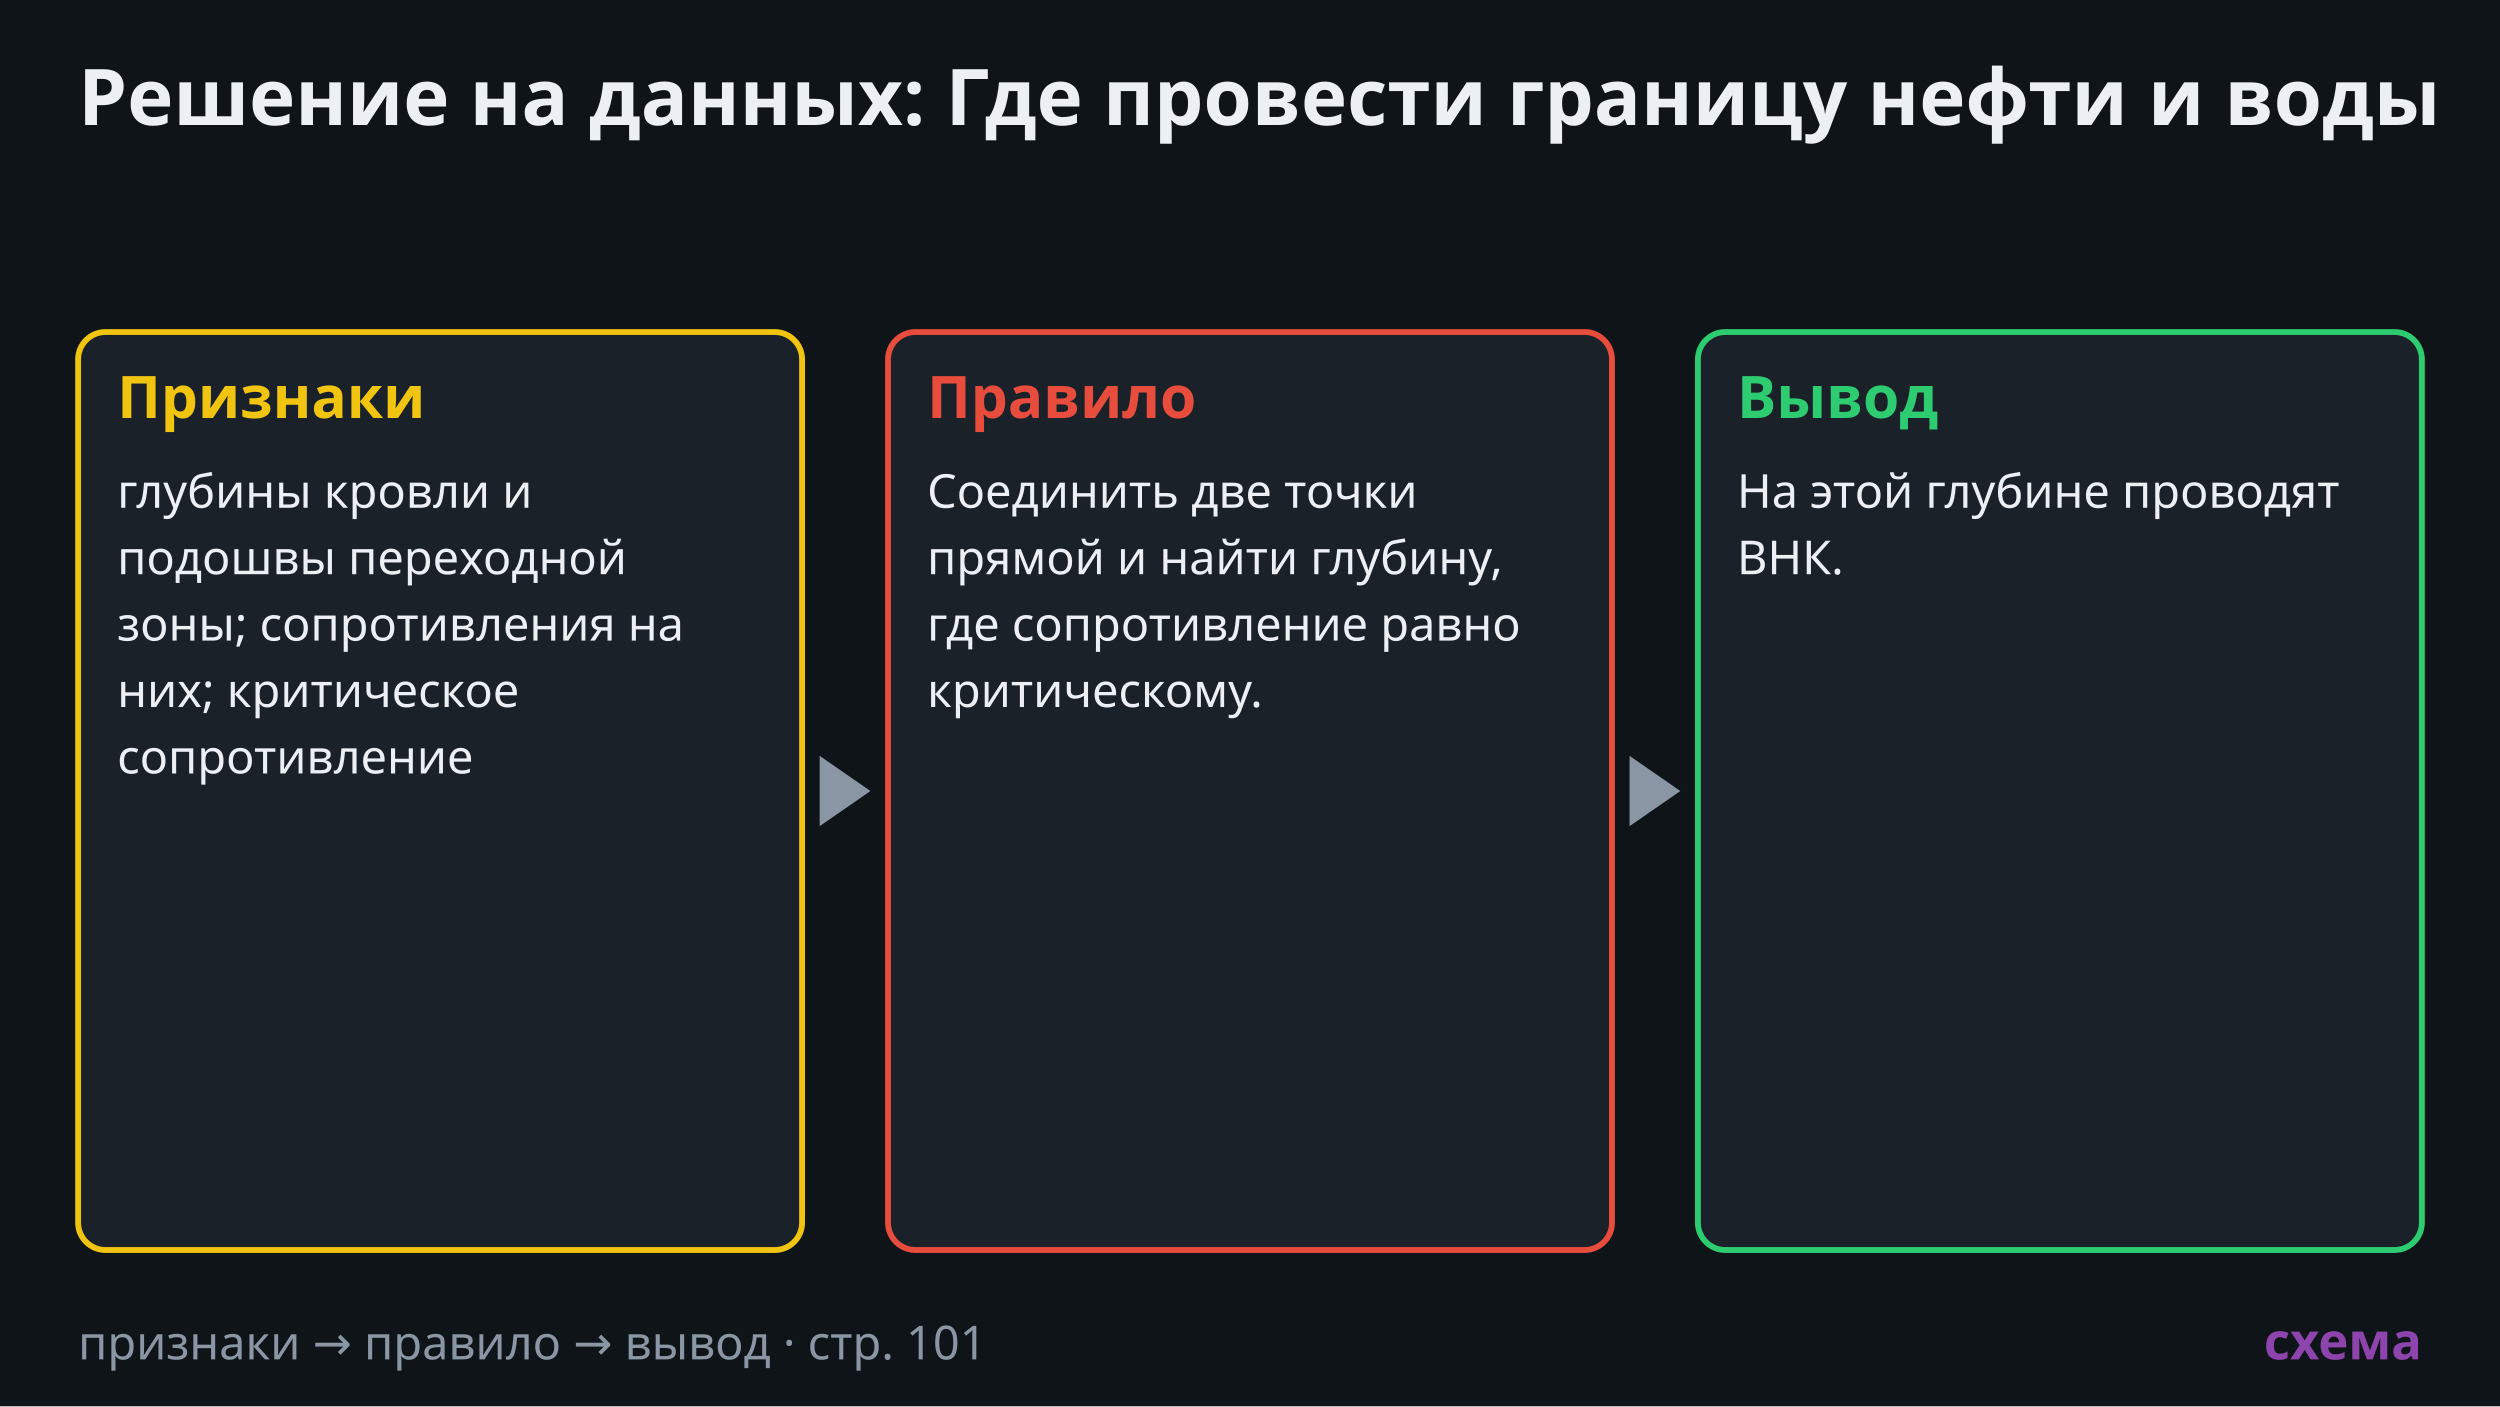
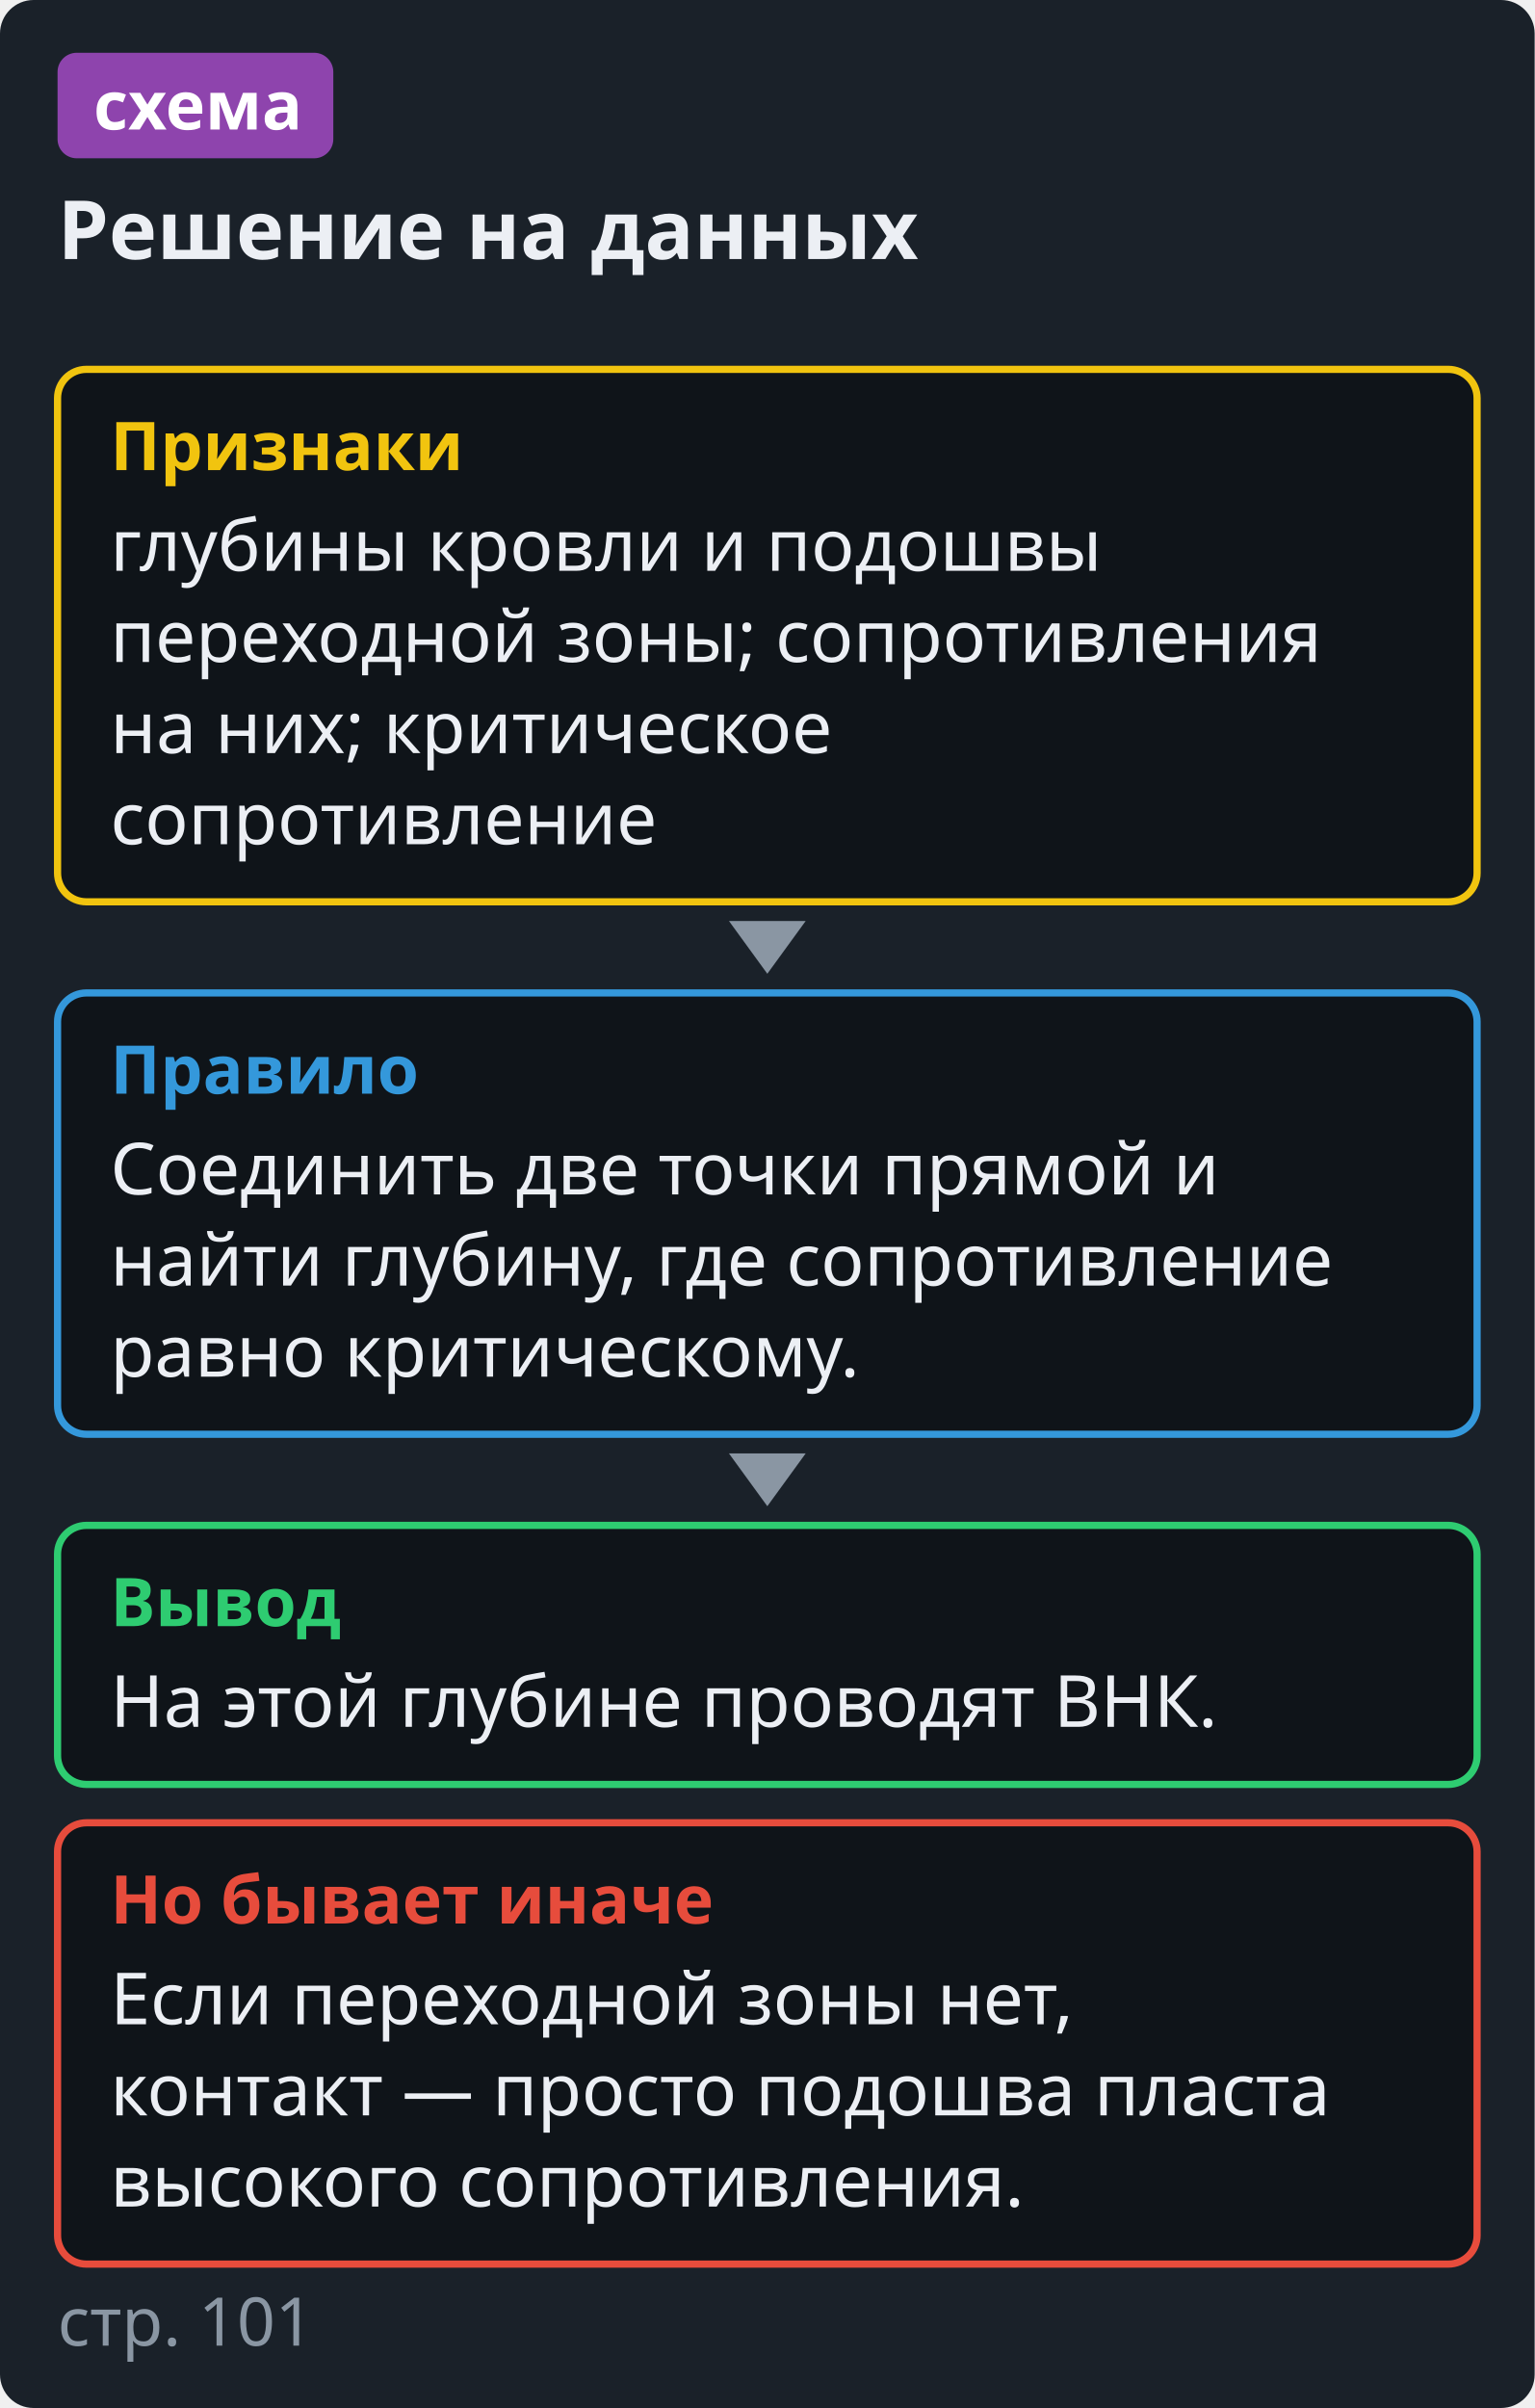
- <svg xmlns="http://www.w3.org/2000/svg" viewBox="0 0 1280 720" width="1280" height="720" style="max-width:100%;height:auto">
-   <rect width="1280" height="720" fill="#0F1419" />
-   <text x="40" y="64" font-family="Segoe UI" font-size="40" font-weight="700" fill="#ECEFF4">Решение на данных: Где провести границу нефти и воды</text>
-   <text x="1240" y="696" text-anchor="end" font-family="Segoe UI" font-size="26" font-weight="700" fill="#8E44AD">схема</text>
-   <rect x="40.0" y="170" width="370.667" height="470" rx="14" fill="#1A2129" stroke="#F1C40F" stroke-width="3" />
-   <text x="60.0" y="214" font-family="Segoe UI" font-size="30" font-weight="700" fill="#F1C40F">Признаки</text>
-   <text x="60.0" y="260" font-family="Segoe UI" font-size="24" fill="#ECEFF4">глубины кровли и</text>
-   <text x="60.0" y="294" font-family="Segoe UI" font-size="24" fill="#ECEFF4">подошвы переходной</text>
-   <text x="60.0" y="328" font-family="Segoe UI" font-size="24" fill="#ECEFF4">зоны; сопротивления на</text>
-   <text x="60.0" y="362" font-family="Segoe UI" font-size="24" fill="#ECEFF4">них; критическое</text>
-   <text x="60.0" y="396" font-family="Segoe UI" font-size="24" fill="#ECEFF4">сопротивление</text>
-   <polygon points="419.667,387 445.667,405 419.667,423" fill="#8A96A3" />
-   <rect x="454.667" y="170" width="370.667" height="470" rx="14" fill="#1A2129" stroke="#E74C3C" stroke-width="3" />
-   <text x="474.667" y="214" font-family="Segoe UI" font-size="30" font-weight="700" fill="#E74C3C">Правило</text>
-   <text x="474.667" y="260" font-family="Segoe UI" font-size="24" fill="#ECEFF4">Соединить две точки</text>
-   <text x="474.667" y="294" font-family="Segoe UI" font-size="24" fill="#ECEFF4">прямой и найти глубину,</text>
-   <text x="474.667" y="328" font-family="Segoe UI" font-size="24" fill="#ECEFF4">где сопротивление равно</text>
-   <text x="474.667" y="362" font-family="Segoe UI" font-size="24" fill="#ECEFF4">критическому.</text>
-   <polygon points="834.333,387 860.333,405 834.333,423" fill="#8A96A3" />
-   <rect x="869.333" y="170" width="370.667" height="470" rx="14" fill="#1A2129" stroke="#2ECC71" stroke-width="3" />
-   <text x="889.333" y="214" font-family="Segoe UI" font-size="30" font-weight="700" fill="#2ECC71">Вывод</text>
-   <text x="889.333" y="260" font-family="Segoe UI" font-size="24" fill="#ECEFF4">На этой глубине проводят</text>
-   <text x="889.333" y="294" font-family="Segoe UI" font-size="24" fill="#ECEFF4">ВНК.</text>
-   <text x="40" y="696" font-family="Segoe UI" font-size="24" fill="#8A96A3">признаки → правило → вывод · стр. 101</text>
+ <svg xmlns="http://www.w3.org/2000/svg" viewBox="0 0 640 1004" width="640" height="1004" style="max-width:100%;height:auto">
+   <rect width="640" height="1004" rx="14" fill="#1A2129" />
+   <rect x="24" y="22" width="115" height="44" rx="8" fill="#8E44AD" />
+   <text x="39.0" y="54.0" font-family="Segoe UI,system-ui,sans-serif" font-size="28" font-weight="600" fill="#FFFFFF" text-anchor="start">схема</text>
+   <text x="24.0" y="108.0" font-family="Segoe UI,system-ui,sans-serif" font-size="34" font-weight="700" fill="#ECEFF4" text-anchor="start">Решение на данных</text>
+   <rect x="24" y="154" width="592" height="222" rx="12" fill="#0F1419" stroke="#F1C40F" stroke-width="3" />
+   <text x="46.0" y="196.0" font-family="Segoe UI,system-ui,sans-serif" font-size="28" font-weight="700" fill="#F1C40F" text-anchor="start">Признаки</text>
+   <text x="46.0" y="238.0" font-family="Segoe UI,system-ui,sans-serif" font-size="30" font-weight="400" fill="#ECEFF4" text-anchor="start">глубины кровли и подошвы</text>
+   <text x="46.0" y="276.0" font-family="Segoe UI,system-ui,sans-serif" font-size="30" font-weight="400" fill="#ECEFF4" text-anchor="start">переходной зоны; сопротивления</text>
+   <text x="46.0" y="314.0" font-family="Segoe UI,system-ui,sans-serif" font-size="30" font-weight="400" fill="#ECEFF4" text-anchor="start">на них; критическое</text>
+   <text x="46.0" y="352.0" font-family="Segoe UI,system-ui,sans-serif" font-size="30" font-weight="400" fill="#ECEFF4" text-anchor="start">сопротивление</text>
+   <polygon points="304.0,384 336.0,384 320.0,406" fill="#8A96A3" />
+   <rect x="24" y="414" width="592" height="184" rx="12" fill="#0F1419" stroke="#3498DB" stroke-width="3" />
+   <text x="46.0" y="456.0" font-family="Segoe UI,system-ui,sans-serif" font-size="28" font-weight="700" fill="#3498DB" text-anchor="start">Правило</text>
+   <text x="46.0" y="498.0" font-family="Segoe UI,system-ui,sans-serif" font-size="30" font-weight="400" fill="#ECEFF4" text-anchor="start">Соединить две точки прямой и</text>
+   <text x="46.0" y="536.0" font-family="Segoe UI,system-ui,sans-serif" font-size="30" font-weight="400" fill="#ECEFF4" text-anchor="start">найти глубину, где сопротивление</text>
+   <text x="46.0" y="574.0" font-family="Segoe UI,system-ui,sans-serif" font-size="30" font-weight="400" fill="#ECEFF4" text-anchor="start">равно критическому.</text>
+   <polygon points="304.0,606 336.0,606 320.0,628" fill="#8A96A3" />
+   <rect x="24" y="636" width="592" height="108" rx="12" fill="#0F1419" stroke="#2ECC71" stroke-width="3" />
+   <text x="46.0" y="678.0" font-family="Segoe UI,system-ui,sans-serif" font-size="28" font-weight="700" fill="#2ECC71" text-anchor="start">Вывод</text>
+   <text x="46.0" y="720.0" font-family="Segoe UI,system-ui,sans-serif" font-size="30" font-weight="400" fill="#ECEFF4" text-anchor="start">На этой глубине проводят ВНК.</text>
+   <rect x="24" y="760" width="592" height="184" rx="12" fill="#0F1419" stroke="#E74C3C" stroke-width="3" />
+   <text x="46.0" y="802.0" font-family="Segoe UI,system-ui,sans-serif" font-size="28" font-weight="700" fill="#E74C3C" text-anchor="start">Но бывает иначе</text>
+   <text x="46.0" y="844.0" font-family="Segoe UI,system-ui,sans-serif" font-size="30" font-weight="400" fill="#ECEFF4" text-anchor="start">Если переходной зоны нет,</text>
+   <text x="46.0" y="882.0" font-family="Segoe UI,system-ui,sans-serif" font-size="30" font-weight="400" fill="#ECEFF4" text-anchor="start">контакт — просто подошва пласта</text>
+   <text x="46.0" y="920.0" font-family="Segoe UI,system-ui,sans-serif" font-size="30" font-weight="400" fill="#ECEFF4" text-anchor="start">высокого сопротивления.</text>
+   <text x="24.0" y="978.0" font-family="Segoe UI,system-ui,sans-serif" font-size="28" font-weight="400" fill="#8A96A3" text-anchor="start">стр. 101</text>
</svg>
